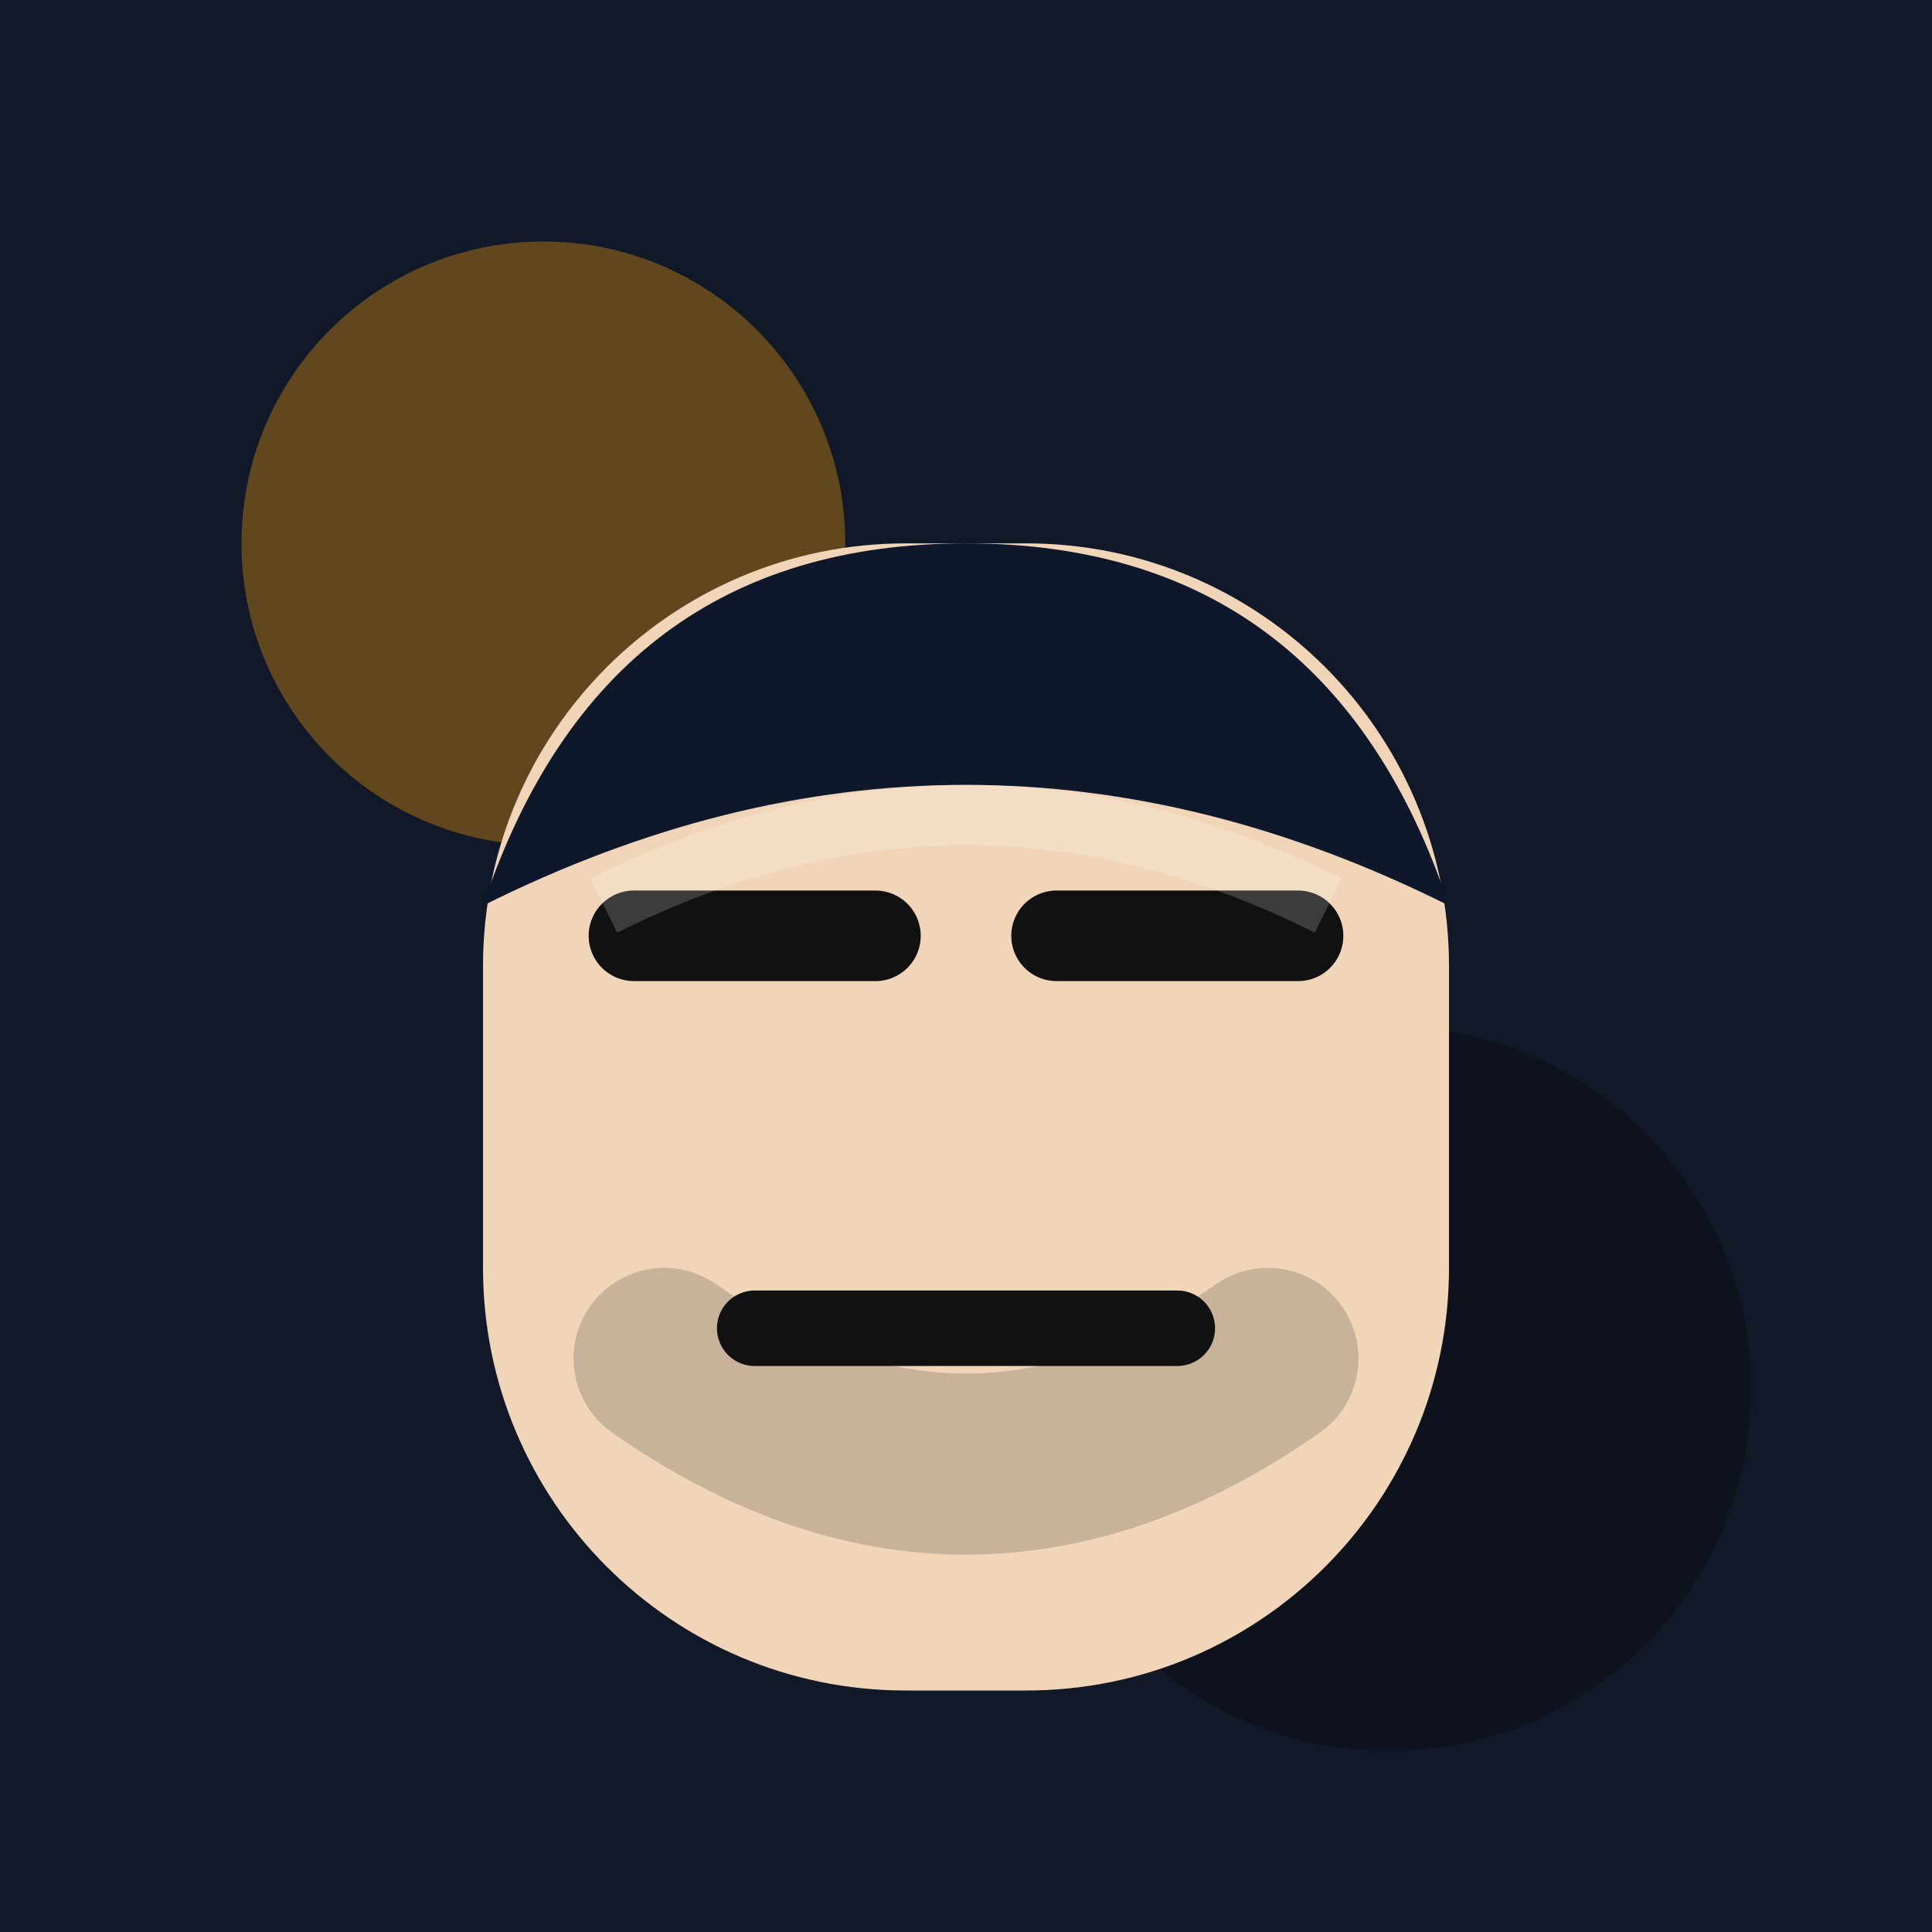
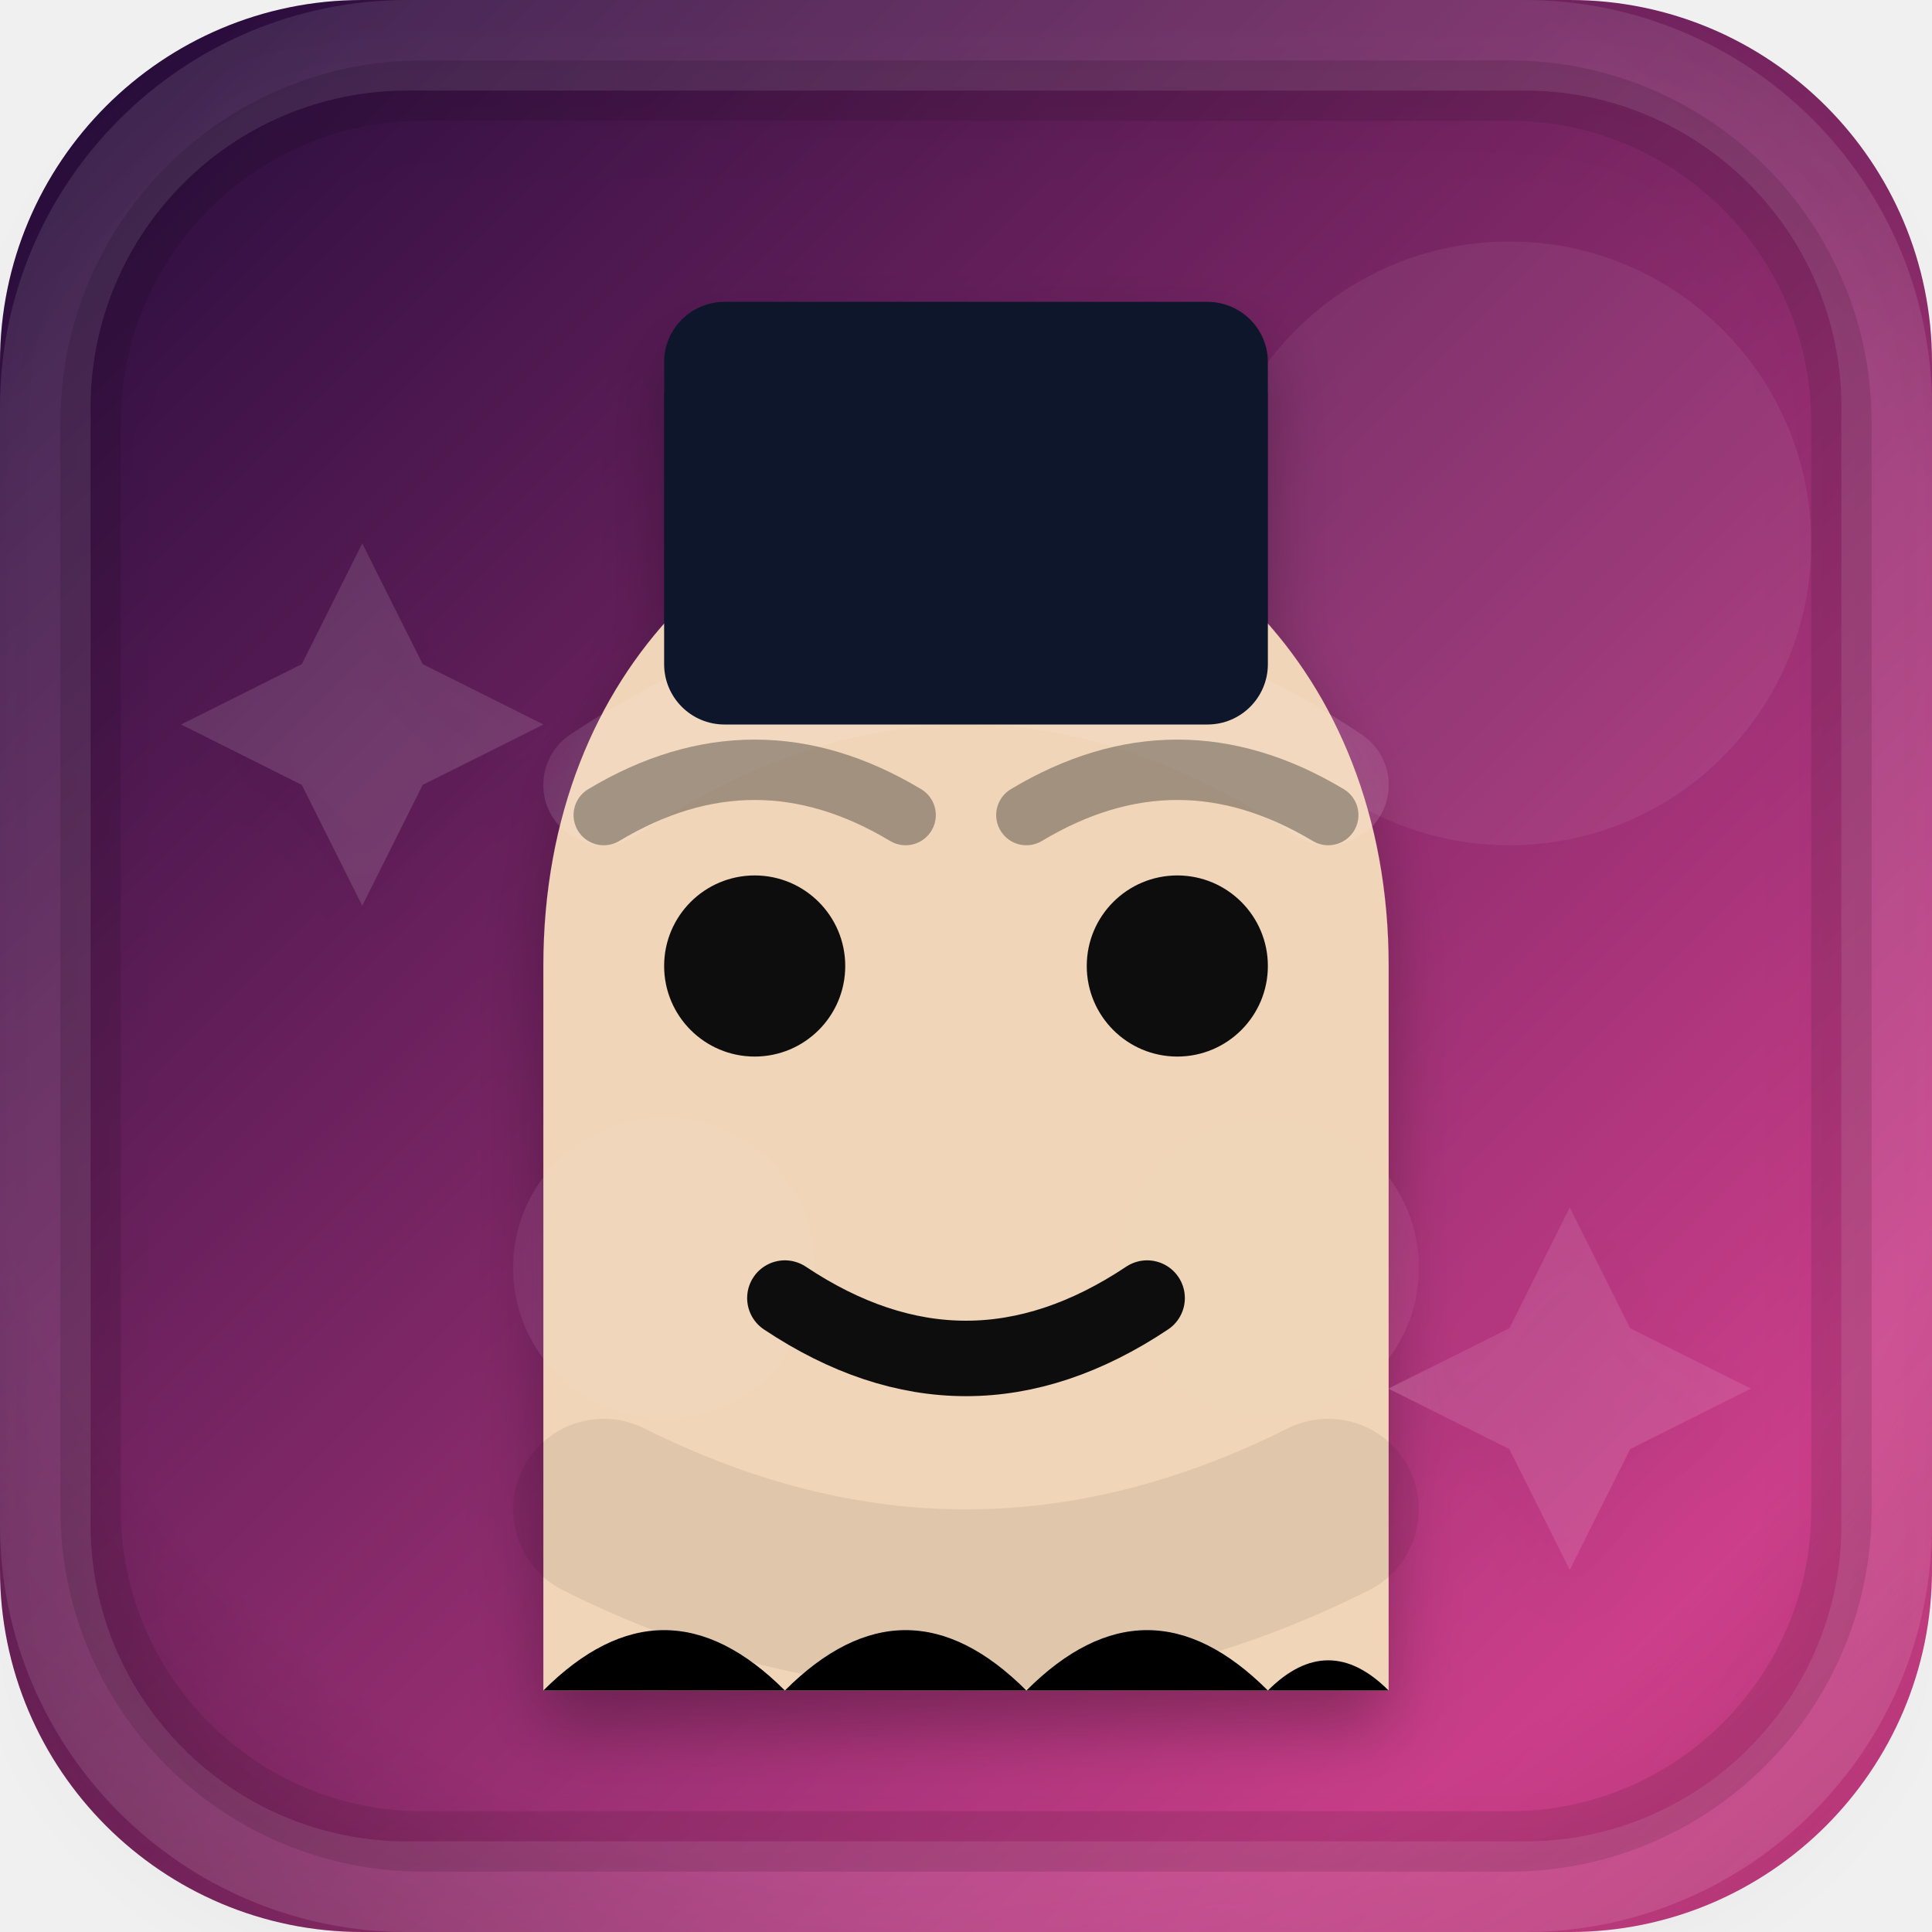
<svg xmlns="http://www.w3.org/2000/svg" width="256" height="256" viewBox="0 0 64 64">
-   <g id="sigil-bg">
-     <rect x="0" y="0" width="64" height="64" fill="#111827" />
-     <circle cx="18" cy="18" r="10" fill="#f59e0b" opacity="0.35" />
-     <circle cx="46" cy="46" r="12" fill="$C2" opacity="0.25" />
-   </g>
-   <g id="sigil-avatar">
-     <g id="sigil-face">
-       <rect x="16" y="18" width="32" height="38" rx="14" fill="#f0d5b8" />
+   <defs>
+     <linearGradient id="sigil_bg_grad" x1="0" y1="0" x2="1" y2="1">
+       <stop offset="0%" stop-color="#1f0a3a" />
+       <stop offset="100%" stop-color="#ec4899" />
+     </linearGradient>
+     <filter id="sigil_soft_shadow" x="-20%" y="-20%" width="140%" height="140%">
+       <feDropShadow dx="0" dy="1.2" stdDeviation="1.1" flood-color="#000" flood-opacity="0.28" />
+     </filter>
+     <radialGradient id="sigil_vignette" cx="50%" cy="45%" r="70%">
+       <stop offset="0%" stop-color="#000" stop-opacity="0" />
+       <stop offset="75%" stop-color="#000" stop-opacity="0" />
+       <stop offset="100%" stop-color="#000" stop-opacity="0.22" />
+     </radialGradient>
+     <clipPath id="sigil_clip">
+       <rect x="0" y="0" width="64" height="64" rx="12" />
+     </clipPath>
+     <filter id="sigil_frame_shadow" x="-20%" y="-20%" width="140%" height="140%">
+       <feDropShadow dx="0" dy="1" stdDeviation="1.2" flood-color="#000" flood-opacity="0.22" />
+     </filter>
+     <filter id="sigil_laser_glow" x="-40%" y="-40%" width="180%" height="180%">
+       <feGaussianBlur stdDeviation="0.7" />
+     </filter>
+     <filter id="sigil_tint_r">
+       <feColorMatrix type="matrix" values="1 0 0 0 0  0 0 0 0 0  0 0 0 0 0  0 0 0 1 0" />
+     </filter>
+     <filter id="sigil_tint_c">
+       <feColorMatrix type="matrix" values="0 0 0 0 0  0 1 0 0 0  0 0 1 0 0  0 0 0 1 0" />
+     </filter>
+   </defs>
+   <g id="sigil-scene" clip-path="url(#sigil_clip)">
+     <g id="sigil-bg">
+       <rect x="0" y="0" width="64" height="64" rx="12" fill="url(#sigil_bg_grad)" />
+       <circle cx="50" cy="18" r="10" fill="#fff" opacity="0.06" />
+       <rect x="0" y="0" width="64" height="64" rx="12" fill="url(#sigil_vignette)" />
    </g>
-     <g id="sigil-eyes">
-       <path d="M21 31 H29" stroke="#111" stroke-width="3" stroke-linecap="round" />
-       <path d="M35 31 H43" stroke="#111" stroke-width="3" stroke-linecap="round" />
-     </g>
-     <g id="sigil-mouth">
-       <path d="M25 44 H39" stroke="#111" stroke-width="2.5" stroke-linecap="round" />
-     </g>
-     <g id="sigil-top">
-       <path d="M16 30 Q32 22 48 30 Q44 18 32 18 Q20 18 16 30Z" fill="#0f172a" />
-       <path d="M20 30 Q32 24 44 30" fill="none" stroke="#fff" opacity="0.18" stroke-width="2" />
-     </g>
-     <g id="sigil-accessory">
-       <path d="M22 45 Q32 52 42 45" fill="none" stroke="#111" opacity="0.18" stroke-width="6" stroke-linecap="round" />
+     <g id="sigil-avatar" filter="url(#sigil_soft_shadow)">
+       <g id="sigil-body" />
+       <g id="sigil-head">
+         <path d="M18 56 V32 C18 22 25 16 32 16 C39 16 46 22 46 32 V56" fill="#f0d5b8" />
+         <path d="M18 56 Q22 52 26 56 Q30 52 34 56 Q38 52 42 56 Q44 54 46 56" fill="$S" />
+         <path d="M20 26 Q32 18 44 26" fill="none" stroke="#fff" opacity="0.08" stroke-width="4" stroke-linecap="round" />
+         <path d="M20 50 Q32 56 44 50" fill="none" stroke="#000" opacity="0.07" stroke-width="6" stroke-linecap="round" />
+         <circle cx="22" cy="42" r="5" fill="#fff" opacity="0.030" />
+         <circle cx="42" cy="42" r="5" fill="#fff" opacity="0.022" />
+       </g>
+       <g id="sigil-brows">
+         <path d="M20 27 Q25 24 30 27" fill="none" stroke="#111" stroke-width="2" stroke-linecap="round" opacity="0.35" />
+         <path d="M34 27 Q39 24 44 27" fill="none" stroke="#111" stroke-width="2" stroke-linecap="round" opacity="0.35" />
+       </g>
+       <g id="sigil-eyes">
+         <circle cx="25" cy="32" r="3" fill="#111" />
+         <circle cx="39" cy="32" r="3" fill="#111" />
+       </g>
+       <g id="sigil-mouth">
+         <path d="M26 43 Q32 47 38 43" fill="none" stroke="#111" stroke-width="2.5" stroke-linecap="round" />
+       </g>
+       <g id="sigil-hat">
+         <rect x="22" y="10" width="20" height="14" rx="2" fill="#0f172a" />
+         <path d="M18 24 H46" stroke="$H" stroke-width="6" stroke-linecap="round" />
+       </g>
+       <g id="sigil-fx">
+         <path d="M12 18 L14 22 L18 24 L14 26 L12 30 L10 26 L6 24 L10 22 Z" fill="#fff" opacity="0.12" />
+         <path d="M52 40 L54 44 L58 46 L54 48 L52 52 L50 48 L46 46 L50 44 Z" fill="#fff" opacity="0.10" />
+       </g>
    </g>
  </g>
+   <g id="sigil-frame" filter="url(#sigil_frame_shadow)">
+     <rect x="1.5" y="1.5" width="61" height="61" rx="12" fill="none" stroke="#fff" stroke-width="3" opacity="0.10" />
+     <rect x="3" y="3" width="58" height="58" rx="11" fill="none" stroke="#000" stroke-width="2" opacity="0.10" />
+   </g>
</svg>
